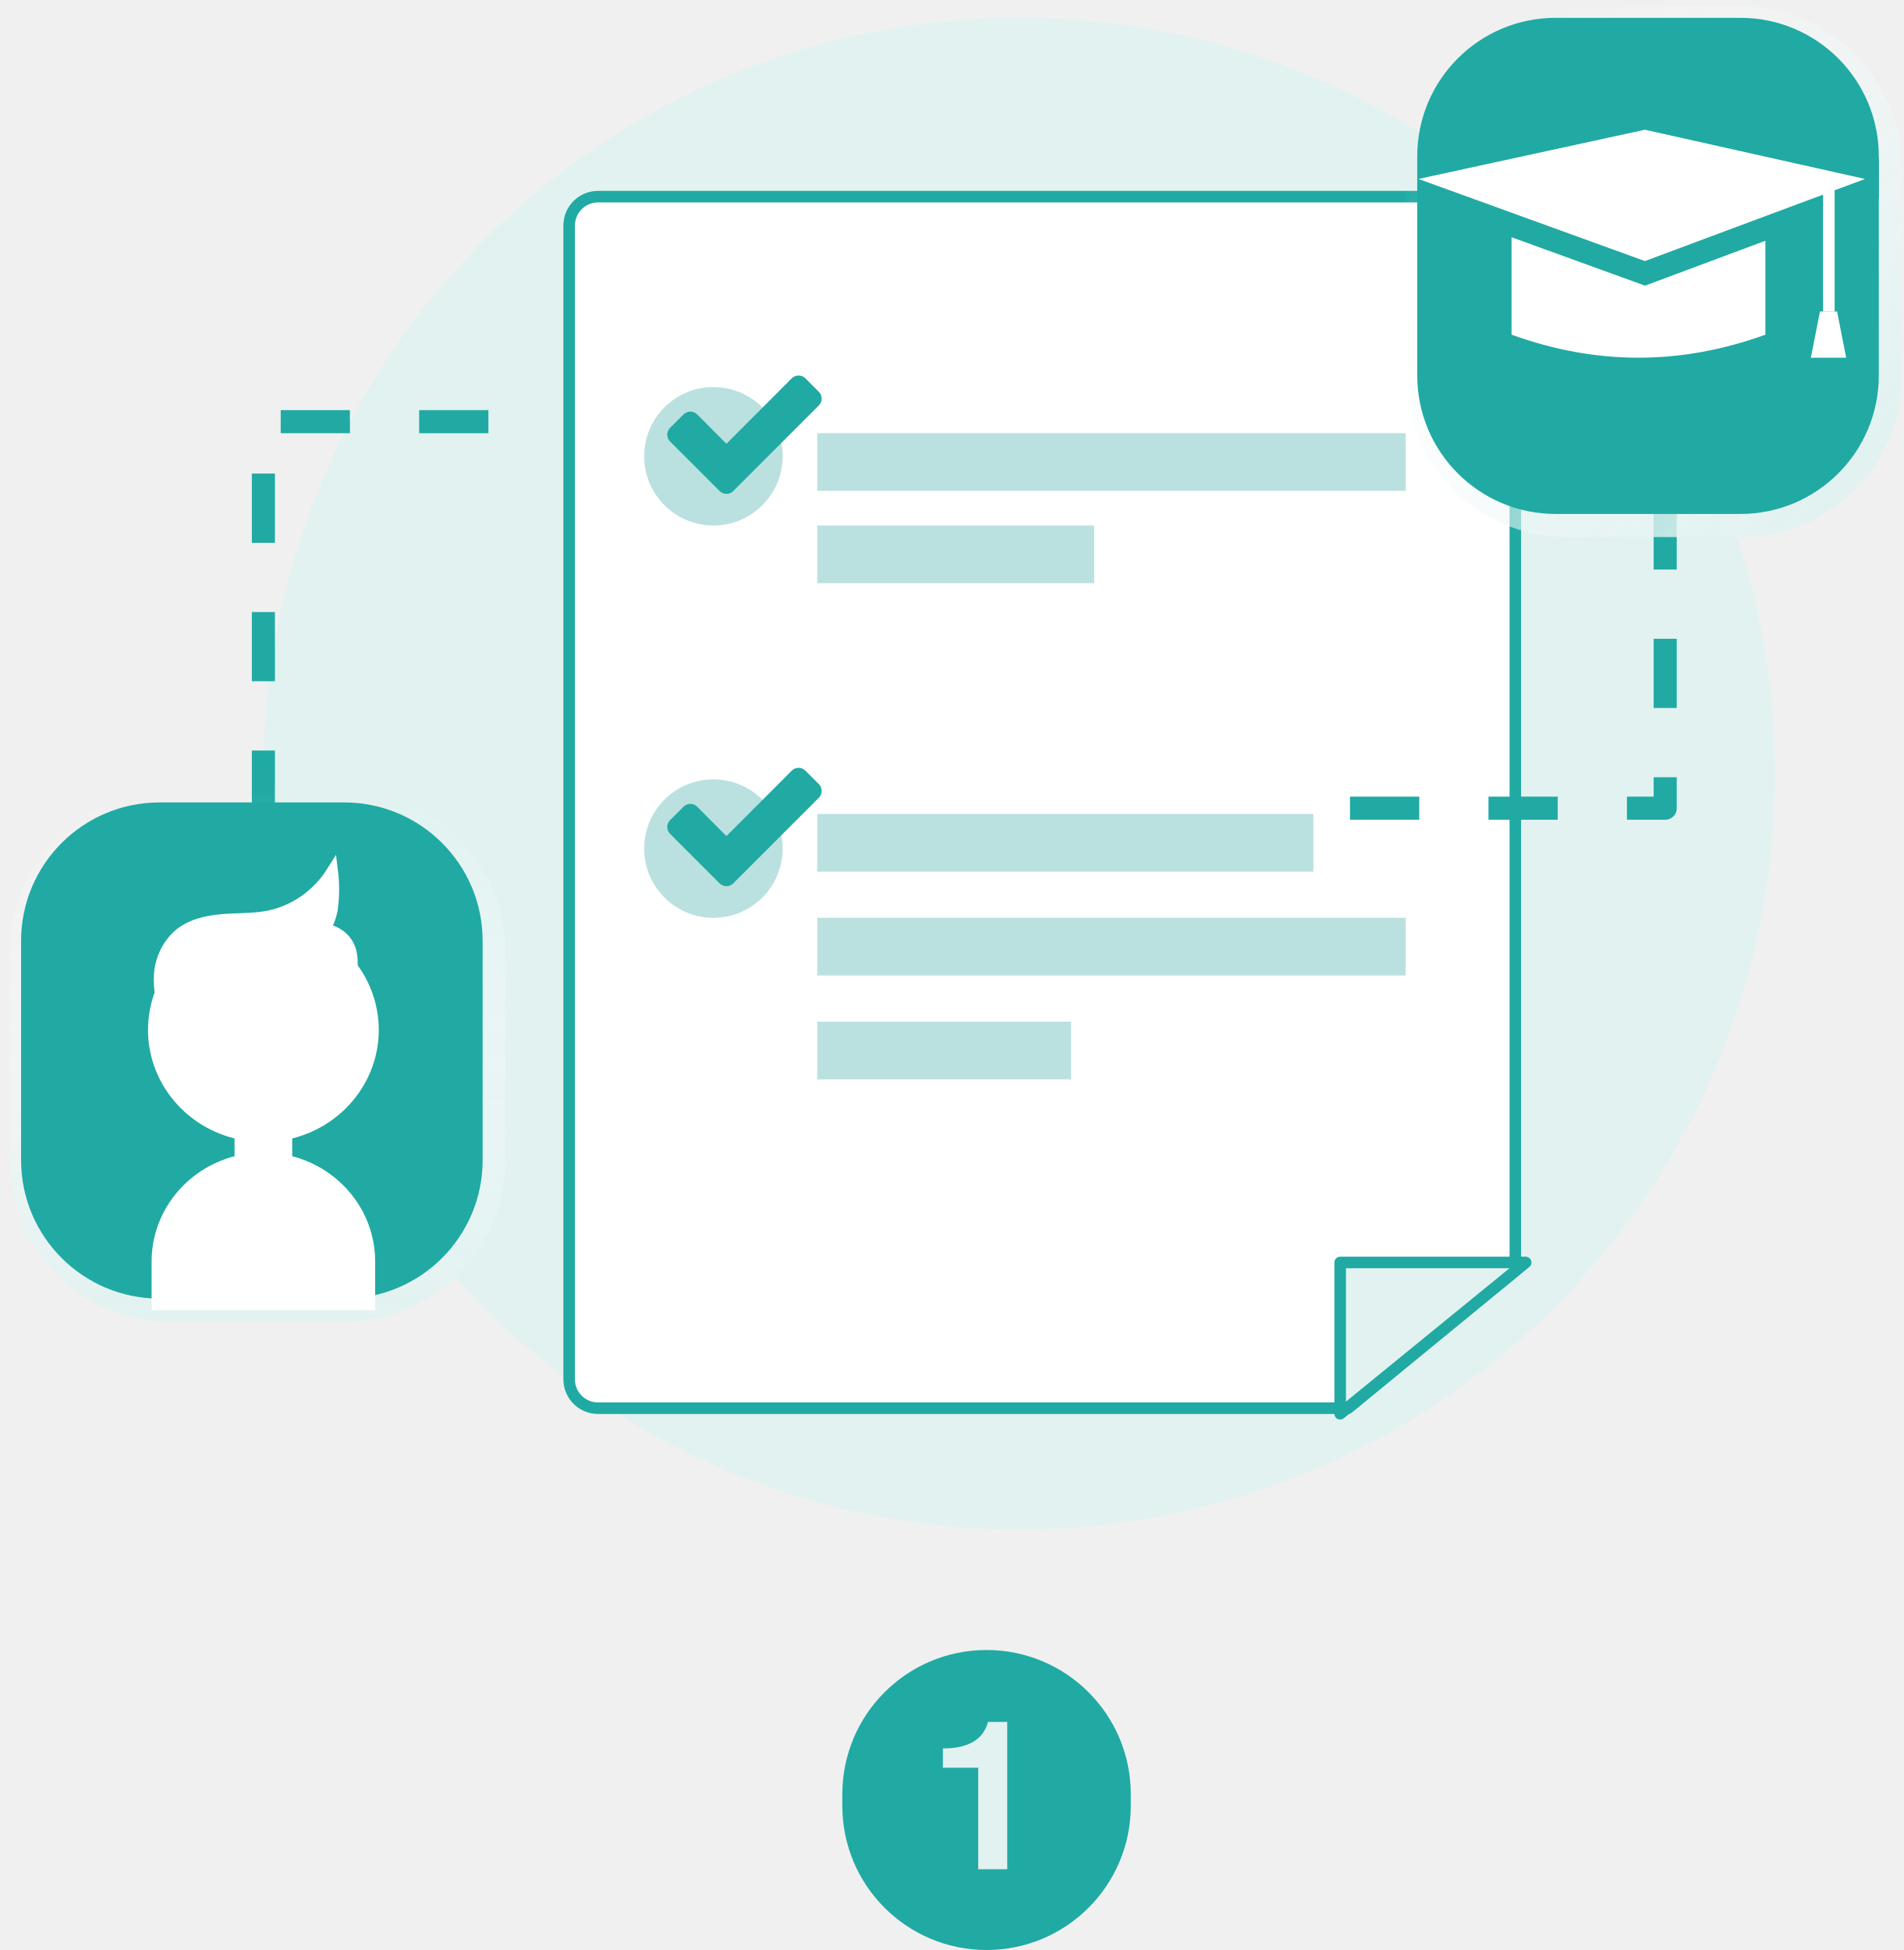
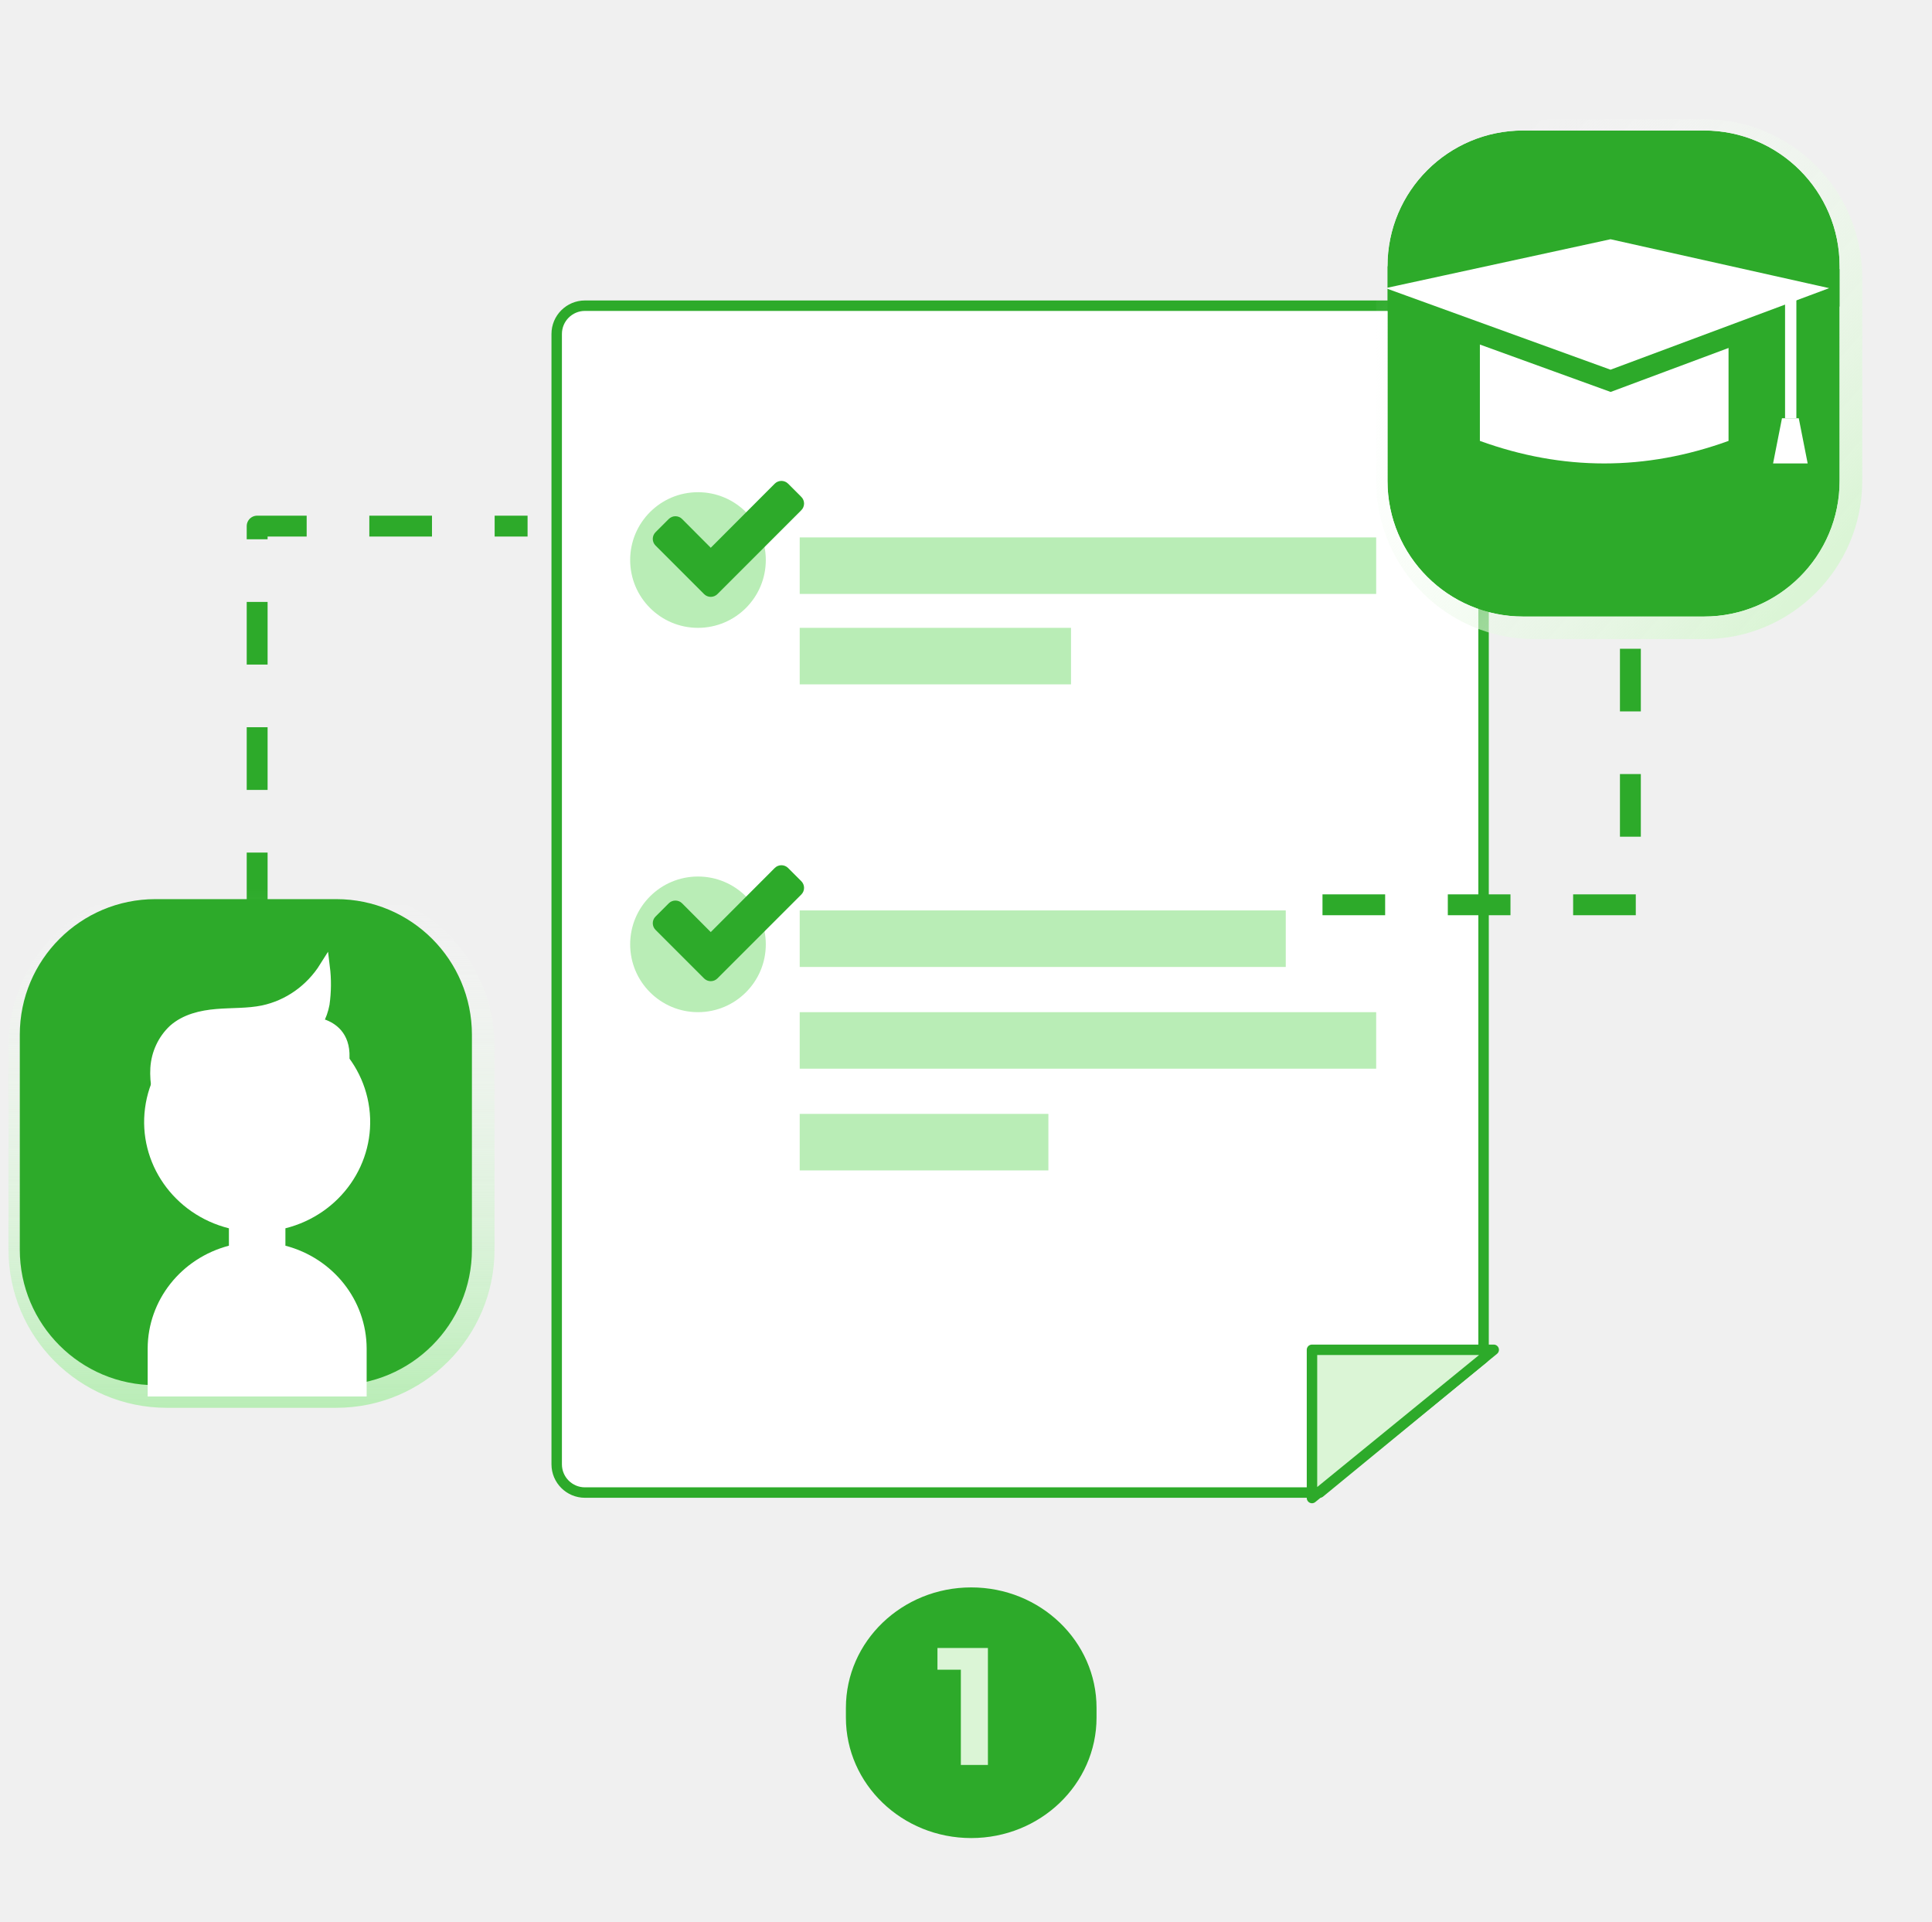
- <svg xmlns="http://www.w3.org/2000/svg" xmlns:xlink="http://www.w3.org/1999/xlink" width="165px" height="169px" viewBox="0 0 165 169" version="1.1">
+ <svg xmlns="http://www.w3.org/2000/svg" width="185" height="184" viewBox="0 0 185 184" fill="none">
+   <path d="M56.013 29.271H139.354C140.848 29.271 142.06 30.483 142.06 31.977V130.037L126.375 142.918H56.013C54.518 142.918 53.307 141.707 53.307 140.212V31.977C53.307 30.483 54.518 29.271 56.013 29.271Z" fill="white" stroke="#2DAA2A" stroke-linecap="round" stroke-linejoin="round" />
+   <path d="M66.836 60.118C70.422 60.118 73.33 57.211 73.33 53.624C73.33 50.038 70.422 47.13 66.836 47.13C63.249 47.13 60.342 50.038 60.342 53.624C60.342 57.211 63.249 60.118 66.836 60.118Z" fill="#B9EDB6" />
+   <path d="M66.836 96.918C70.422 96.918 73.33 94.011 73.33 90.424C73.33 86.837 70.422 83.93 66.836 83.93C63.249 83.93 60.342 86.837 60.342 90.424C60.342 94.011 63.249 96.918 66.836 96.918Z" fill="#B9EDB6" />
+   <path d="M131.777 51.459H76.577V56.871H131.777V51.459Z" fill="#B9EDB6" />
+   <path d="M102.554 60.118H76.577V65.53H102.554V60.118Z" fill="#B9EDB6" />
+   <path d="M123.118 87.177H76.577V92.589H123.118V87.177Z" fill="#B9EDB6" />
+   <path d="M131.777 96.918H76.577V102.33H131.777V96.918Z" fill="#B9EDB6" />
+   <path d="M100.389 106.659H76.577V112.071H100.389V106.659Z" fill="#B9EDB6" />
+   <path fill-rule="evenodd" clip-rule="evenodd" d="M76.994 48.216C76.994 48.45 76.901 48.683 76.732 48.852L68.694 56.89C68.526 57.058 68.292 57.151 68.059 57.151C67.825 57.151 67.591 57.058 67.423 56.89L62.769 52.235C62.6 52.067 62.507 51.833 62.507 51.599C62.507 51.366 62.6 51.132 62.769 50.964L64.04 49.693C64.208 49.525 64.442 49.431 64.675 49.431C64.909 49.431 65.143 49.525 65.311 49.693L68.059 52.45L74.19 46.309C74.358 46.141 74.592 46.048 74.826 46.048C75.059 46.048 75.293 46.141 75.461 46.309L76.732 47.581C76.901 47.749 76.994 47.982 76.994 48.216Z" fill="#2DAA2A" />
+   <path fill-rule="evenodd" clip-rule="evenodd" d="M76.994 85.016C76.994 85.25 76.901 85.483 76.732 85.652L68.694 93.69C68.526 93.858 68.292 93.951 68.059 93.951C67.825 93.951 67.591 93.858 67.423 93.69L62.769 89.035C62.6 88.867 62.507 88.633 62.507 88.4C62.507 88.166 62.6 87.932 62.769 87.764L64.04 86.493C64.208 86.325 64.442 86.231 64.675 86.231C64.909 86.231 65.143 86.325 65.311 86.493L68.059 89.25L74.19 83.109C74.358 82.941 74.592 82.848 74.826 82.848C75.059 82.848 75.293 82.941 75.461 83.109L76.732 84.38C76.901 84.549 76.994 84.782 76.994 85.016Z" fill="#2DAA2A" />
+   <path d="M125.63 143.44V129.248H143.032L125.63 143.44Z" fill="#DBF5D6" stroke="#2DAA2A" stroke-linecap="round" stroke-linejoin="round" />
+   <path d="M24.624 86.636V50.377H49.518" stroke="#2DAA2A" stroke-width="2" stroke-linecap="square" stroke-linejoin="round" stroke-dasharray="4 8" />
+   <path d="M127.636 86.636H156.119V34.042" stroke="#2DAA2A" stroke-width="2" stroke-linecap="square" stroke-linejoin="round" stroke-dasharray="4 8" />
+   <path d="M146.93 11.412H163.166C171.534 11.412 178.319 18.197 178.319 26.565V46.048C178.319 54.416 171.534 61.2 163.166 61.2H146.93C138.562 61.2 131.777 54.416 131.777 46.048V26.565C131.777 18.197 138.562 11.412 146.93 11.412Z" fill="url(#paint0_linear)" />
+   <mask id="mask0" mask-type="alpha" maskUnits="userSpaceOnUse" x="132" y="12" width="45" height="48">
+     <path d="M145.848 12.495H163.166C170.339 12.495 176.154 18.31 176.154 25.483V46.048C176.154 53.221 170.339 59.036 163.166 59.036H145.848C138.675 59.036 132.86 53.221 132.86 46.048V25.483C132.86 18.31 138.675 12.495 145.848 12.495Z" fill="white" />
+   </mask>
+   <g mask="url(#mask0)">
+     <path d="M145.848 12.495H163.166C170.339 12.495 176.154 18.31 176.154 25.483V46.048C176.154 53.221 170.339 59.036 163.166 59.036H145.848C138.675 59.036 132.86 53.221 132.86 46.048V25.483C132.86 18.31 138.675 12.495 145.848 12.495Z" fill="#2DAA2A" />
+     <path d="M141.707 30.306H165.518V42.217C161.55 43.656 157.581 44.376 153.612 44.376C149.644 44.376 145.675 43.656 141.707 42.217V30.306Z" fill="white" />
+     <path d="M129.079 27.349L154.22 21.884L178.661 27.35L154.222 36.465L129.079 27.349Z" fill="white" stroke="#2DAA2A" stroke-width="2" stroke-linecap="round" />
+     <path d="M172.013 28.141H170.93V40.047H172.013V28.141Z" fill="white" />
+     <path d="M169.782 44.377H173.095L172.242 40.047H170.635L169.782 44.377Z" fill="white" />
+   </g>
+   <path d="M15.965 85.012H32.201C40.569 85.012 47.354 91.796 47.354 100.165V119.648C47.354 128.016 40.569 134.801 32.201 134.801H15.965C7.597 134.801 0.812 128.016 0.812 119.648V100.165C0.812 91.796 7.597 85.012 15.965 85.012Z" fill="url(#paint1_linear)" />
+   <path d="M14.883 86.095H32.201C39.374 86.095 45.189 91.91 45.189 99.083V119.648C45.189 126.821 39.374 132.636 32.201 132.636H14.883C7.71 132.636 1.895 126.821 1.895 119.648V99.083C1.895 91.91 7.71 86.095 14.883 86.095Z" fill="#2DAA2A" />
+   <path d="M15.723 106.337C15.102 105.086 14.816 103.683 14.896 102.277C14.985 100.863 15.601 99.541 16.612 98.594C17.74 97.592 19.27 97.238 20.746 97.114C22.223 96.989 23.721 97.065 25.176 96.767C27.603 96.254 29.733 94.75 31.088 92.589C31.234 93.769 31.223 94.964 31.057 96.141C30.837 97.307 30.262 98.453 29.291 99.088C30.466 98.522 30.34 99.851 30.083 100.647C30.667 101.38 32.081 101.501 32.153 102.451C32.271 103.397 32.17 104.359 31.858 105.257C31.503 106.131 31.883 107.673 30.975 107.742" fill="white" />
+   <path d="M15.723 106.337C15.102 105.086 14.816 103.683 14.896 102.277C14.985 100.863 15.601 99.541 16.612 98.594C17.74 97.592 19.27 97.238 20.746 97.114C22.223 96.989 23.721 97.065 25.176 96.767C27.603 96.254 29.733 94.75 31.088 92.589C31.234 93.769 31.223 94.964 31.057 96.141C30.837 97.307 30.262 98.453 29.291 99.088C30.466 98.522 30.34 99.851 30.083 100.647C30.667 101.38 32.081 101.501 32.153 102.451C32.271 103.397 32.17 104.359 31.858 105.257C31.503 106.131 31.883 107.673 30.975 107.742" stroke="white" />
+   <path d="M27.33 119.28V117.614C32.607 116.29 36.047 111.361 35.361 106.108C34.674 100.855 30.074 96.918 24.624 96.918C19.174 96.918 14.575 100.855 13.888 106.108C13.201 111.361 16.642 116.29 21.919 117.614V119.28C17.34 120.482 14.155 124.51 14.14 129.118V133.718H35.109V129.118C35.093 124.51 31.908 120.482 27.33 119.28Z" fill="white" />
+   <path d="M30.224 97.412C30.224 97.412 36.194 97.891 31.944 106.071L30.224 97.412Z" fill="white" />
+   <path d="M93 152C99.627 152 105 157.166 105 163.538V164.462C105 170.834 99.627 176 93 176C86.373 176 81 170.834 81 164.462V163.538C81 157.166 86.373 152 93 152Z" fill="#2DAA2A" />
+   <path d="M94.599 157.8V169H92.007V159.88H89.767V157.8H94.599Z" fill="#DBF5D6" />
  <defs>
-     <linearGradient x1="18.736%" y1="11.286%" x2="94.663%" y2="82.301%" id="linearGradient-1">
-       <stop stop-color="#FFFFFF" stop-opacity="0" offset="0%" />
-       <stop stop-color="#E1F2F1" offset="100%" />
+     <linearGradient id="paint0_linear" x1="140.497" y1="17.031" x2="178.045" y2="49.86" gradientUnits="userSpaceOnUse">
+       <stop stop-color="white" stop-opacity="0" />
+       <stop offset="1" stop-color="#DBF5D6" />
    </linearGradient>
-     <path d="M13.827,1.544 L29.827,1.544 C36.454,1.544 41.827,6.917 41.827,13.544 L41.827,32.544 C41.827,39.171 36.454,44.544 29.827,44.544 L13.827,44.544 C7.199,44.544 1.827,39.171 1.827,32.544 L1.827,13.544 C1.827,6.917 7.199,1.544 13.827,1.544 Z" id="path-2" />
-     <linearGradient x1="50%" y1="3.061617e-15%" x2="50%" y2="100%" id="linearGradient-4">
-       <stop stop-color="#FFFFFF" stop-opacity="0" offset="0%" />
-       <stop stop-color="#E1F2F1" offset="100%" />
+     <linearGradient id="paint1_linear" x1="24.083" y1="85.012" x2="24.083" y2="134.801" gradientUnits="userSpaceOnUse">
+       <stop stop-color="white" stop-opacity="0" />
+       <stop offset="1" stop-color="#B9EDB6" />
    </linearGradient>
  </defs>
-   <g id="Page-2" stroke="none" stroke-width="1" fill="none" fill-rule="evenodd">
-     <g id="submit-your-entry" transform="translate(-267, -280)">
-       <g id="step1" transform="translate(248, 280)">
-         <g>
-           <rect id="Rectangle-11" fill-rule="nonzero" x="0" y="0" width="209" height="136" />
-           <circle id="Oval-3" fill="#E1F2F1" fill-rule="nonzero" cx="107.327" cy="67.044" r="65.5" />
-           <g id="Group" transform="translate(19, 0)">
-             <g id="Group-2" transform="translate(49, 17)">
-               <path d="M2.827,0.044 L79.827,0.044 C81.207,0.044 82.327,1.163 82.327,2.544 L82.327,93.143 L67.836,105.044 L2.827,105.044 C1.446,105.044 0.327,103.925 0.327,102.544 L0.327,2.544 C0.327,1.163 1.446,0.044 2.827,0.044 Z" id="Rectangle-2" stroke="#20AAA3" fill="#FFFFFF" fill-rule="nonzero" stroke-linecap="round" stroke-linejoin="round" />
-               <circle id="Oval-2" fill="#BAE1DF" fill-rule="nonzero" cx="12.827" cy="22.544" r="6" />
-               <circle id="Oval-2" fill="#BAE1DF" fill-rule="nonzero" cx="12.827" cy="56.544" r="6" />
-               <rect id="Rectangle-3" fill="#BAE1DF" fill-rule="nonzero" x="21.827" y="20.544" width="51" height="5" />
-               <rect id="Rectangle-3" fill="#BAE1DF" fill-rule="nonzero" x="21.827" y="28.544" width="24" height="5" />
-               <rect id="Rectangle-3" fill="#BAE1DF" fill-rule="nonzero" x="21.827" y="53.544" width="43" height="5" />
-               <rect id="Rectangle-3" fill="#BAE1DF" fill-rule="nonzero" x="21.827" y="62.544" width="51" height="5" />
-               <rect id="Rectangle-3" fill="#BAE1DF" fill-rule="nonzero" x="21.827" y="71.544" width="22" height="5" />
-               <path d="M22.212,17.547 C22.212,17.763 22.125,17.979 21.97,18.135 L14.543,25.561 C14.388,25.717 14.172,25.803 13.956,25.803 C13.74,25.803 13.524,25.717 13.369,25.561 L9.068,21.261 C8.913,21.105 8.827,20.889 8.827,20.673 C8.827,20.458 8.913,20.242 9.068,20.086 L10.243,18.912 C10.398,18.756 10.614,18.67 10.83,18.67 C11.046,18.67 11.262,18.756 11.417,18.912 L13.956,21.459 L19.621,15.786 C19.776,15.63 19.992,15.544 20.208,15.544 C20.424,15.544 20.64,15.63 20.795,15.786 L21.97,16.96 C22.125,17.116 22.212,17.332 22.212,17.547 Z" id="Check---FontAwesome" fill="#20AAA3" />
-               <path d="M22.212,51.547 C22.212,51.763 22.125,51.979 21.97,52.135 L14.543,59.561 C14.388,59.717 14.172,59.803 13.956,59.803 C13.74,59.803 13.524,59.717 13.369,59.561 L9.068,55.261 C8.913,55.105 8.827,54.889 8.827,54.673 C8.827,54.458 8.913,54.242 9.068,54.086 L10.243,52.912 C10.398,52.756 10.614,52.67 10.83,52.67 C11.046,52.67 11.262,52.756 11.417,52.912 L13.956,55.459 L19.621,49.786 C19.776,49.63 19.992,49.544 20.208,49.544 C20.424,49.544 20.64,49.63 20.795,49.786 L21.97,50.96 C22.125,51.116 22.212,51.332 22.212,51.547 Z" id="Check---FontAwesome" fill="#20AAA3" />
-               <path d="M67.147,105.526 L67.147,92.414 L83.225,92.414 L67.147,105.526 Z" id="Path-3" stroke="#20AAA3" fill="#E1F2F1" fill-rule="nonzero" stroke-linecap="round" stroke-linejoin="round" />
-             </g>
-             <path d="M22.827,70.044 L22.827,36.544 L45.827,36.544" id="Path-2" stroke="#20AAA3" stroke-width="2" stroke-linecap="square" stroke-linejoin="round" stroke-dasharray="4,8" fill-rule="nonzero" />
-             <path d="M118,70.044 L144.316,70.044 L144.316,21.452" id="Path-2" stroke="#20AAA3" stroke-width="2" stroke-linecap="square" stroke-linejoin="round" stroke-dasharray="4,8" fill-rule="nonzero" />
-             <g id="org" transform="translate(121, 0)">
-               <path d="M14.827,0.544 L29.827,0.544 C37.559,0.544 43.827,6.812 43.827,14.544 L43.827,32.544 C43.827,40.276 37.559,46.544 29.827,46.544 L14.827,46.544 C7.095,46.544 0.827,40.276 0.827,32.544 L0.827,14.544 C0.827,6.812 7.095,0.544 14.827,0.544 Z" id="Rectangle-path" fill="url(#linearGradient-1)" fill-rule="nonzero" />
-               <mask id="mask-3" fill="white">
-                 <use xlink:href="#path-2" />
-               </mask>
-               <use id="Rectangle-path" fill="#20AAA3" fill-rule="nonzero" xlink:href="#path-2" />
-               <g id="Group-5" mask="url(#mask-3)" fill="#FFFFFF" fill-rule="nonzero">
-                 <g transform="translate(1, 11)">
-                   <path d="M9,7 L31,7 L31,18.004 C27.333,19.335 23.667,20 20,20 C16.333,20 12.667,19.335 9,18.004 L9,7 Z" id="Rectangle-8" stroke="none" />
-                   <path d="M-2.667,4.268 L20.562,-0.781 L43.143,4.269 L20.563,12.691 L-2.667,4.268 Z" id="Rectangle-7" stroke="#20AAA3" stroke-width="2" stroke-linecap="round" />
-                   <rect id="Rectangle-9" stroke="none" x="36" y="5" width="1" height="11" />
-                   <polygon id="Rectangle-9" stroke="none" points="34.94 20 38 20 37.212 16 35.727 16" />
-                 </g>
-               </g>
-             </g>
-             <g id="user" transform="translate(0, 68)" fill-rule="nonzero">
-               <path d="M14.827,0.544 L29.827,0.544 C37.559,0.544 43.827,6.812 43.827,14.544 L43.827,32.544 C43.827,40.276 37.559,46.544 29.827,46.544 L14.827,46.544 C7.095,46.544 0.827,40.276 0.827,32.544 L0.827,14.544 C0.827,6.812 7.095,0.544 14.827,0.544 Z" id="Rectangle-path" fill="url(#linearGradient-4)" />
-               <path d="M13.827,1.544 L29.827,1.544 C36.454,1.544 41.827,6.917 41.827,13.544 L41.827,32.544 C41.827,39.171 36.454,44.544 29.827,44.544 L13.827,44.544 C7.199,44.544 1.827,39.171 1.827,32.544 L1.827,13.544 C1.827,6.917 7.199,1.544 13.827,1.544 Z" id="Rectangle-path" fill="#20AAA3" />
-               <path d="M14.602,20.246 C14.028,19.09 13.765,17.794 13.839,16.495 C13.921,15.189 14.489,13.967 15.424,13.092 C16.466,12.166 17.879,11.84 19.243,11.725 C20.607,11.61 21.992,11.679 23.336,11.404 C25.579,10.931 27.546,9.54 28.798,7.544 C28.933,8.634 28.923,9.739 28.769,10.826 C28.566,11.903 28.035,12.962 27.138,13.549 C28.224,13.025 28.108,14.254 27.87,14.989 C28.409,15.666 29.716,15.778 29.782,16.655 C29.891,17.53 29.798,18.419 29.509,19.248 C29.182,20.056 29.533,21.48 28.694,21.544" id="Shape" stroke="#FFFFFF" fill="#FFFFFF" />
-               <path d="M25.326,32.204 L25.326,30.665 C30.202,29.442 33.381,24.888 32.746,20.035 C32.112,15.182 27.862,11.544 22.827,11.544 C17.791,11.544 13.541,15.182 12.907,20.035 C12.273,24.888 15.451,29.442 20.327,30.665 L20.327,32.204 C16.097,33.315 13.154,37.037 13.14,41.294 L13.14,45.544 L32.513,45.544 L32.513,41.294 C32.499,37.037 29.556,33.315 25.326,32.204 Z" id="Shape" fill="#FFFFFF" />
-               <path d="M28,12 C28,12 33.516,12.442 29.589,20" id="Shape" fill="#FFFFFF" />
-             </g>
-           </g>
-         </g>
-         <g id="1" transform="translate(92, 143)">
-           <path d="M12.5,0 L12.5,0 C19.404,-1.26816328e-15 25,5.596 25,12.5 L25,13.5 C25,20.404 19.404,26 12.5,26 L12.5,26 C5.596,26 8.45442189e-16,20.404 0,13.5 L0,12.5 C-8.45442189e-16,5.596 5.596,1.26816328e-15 12.5,0 Z" id="Rectangle-path" fill="#20AAA3" fill-rule="nonzero" />
-           <text font-family="Helvetica-Bold, Helvetica" font-size="18" font-weight="bold" fill="#E1F2F1">
-             <tspan x="7.495" y="19">1</tspan>
-           </text>
-         </g>
-       </g>
-     </g>
-   </g>
</svg>
